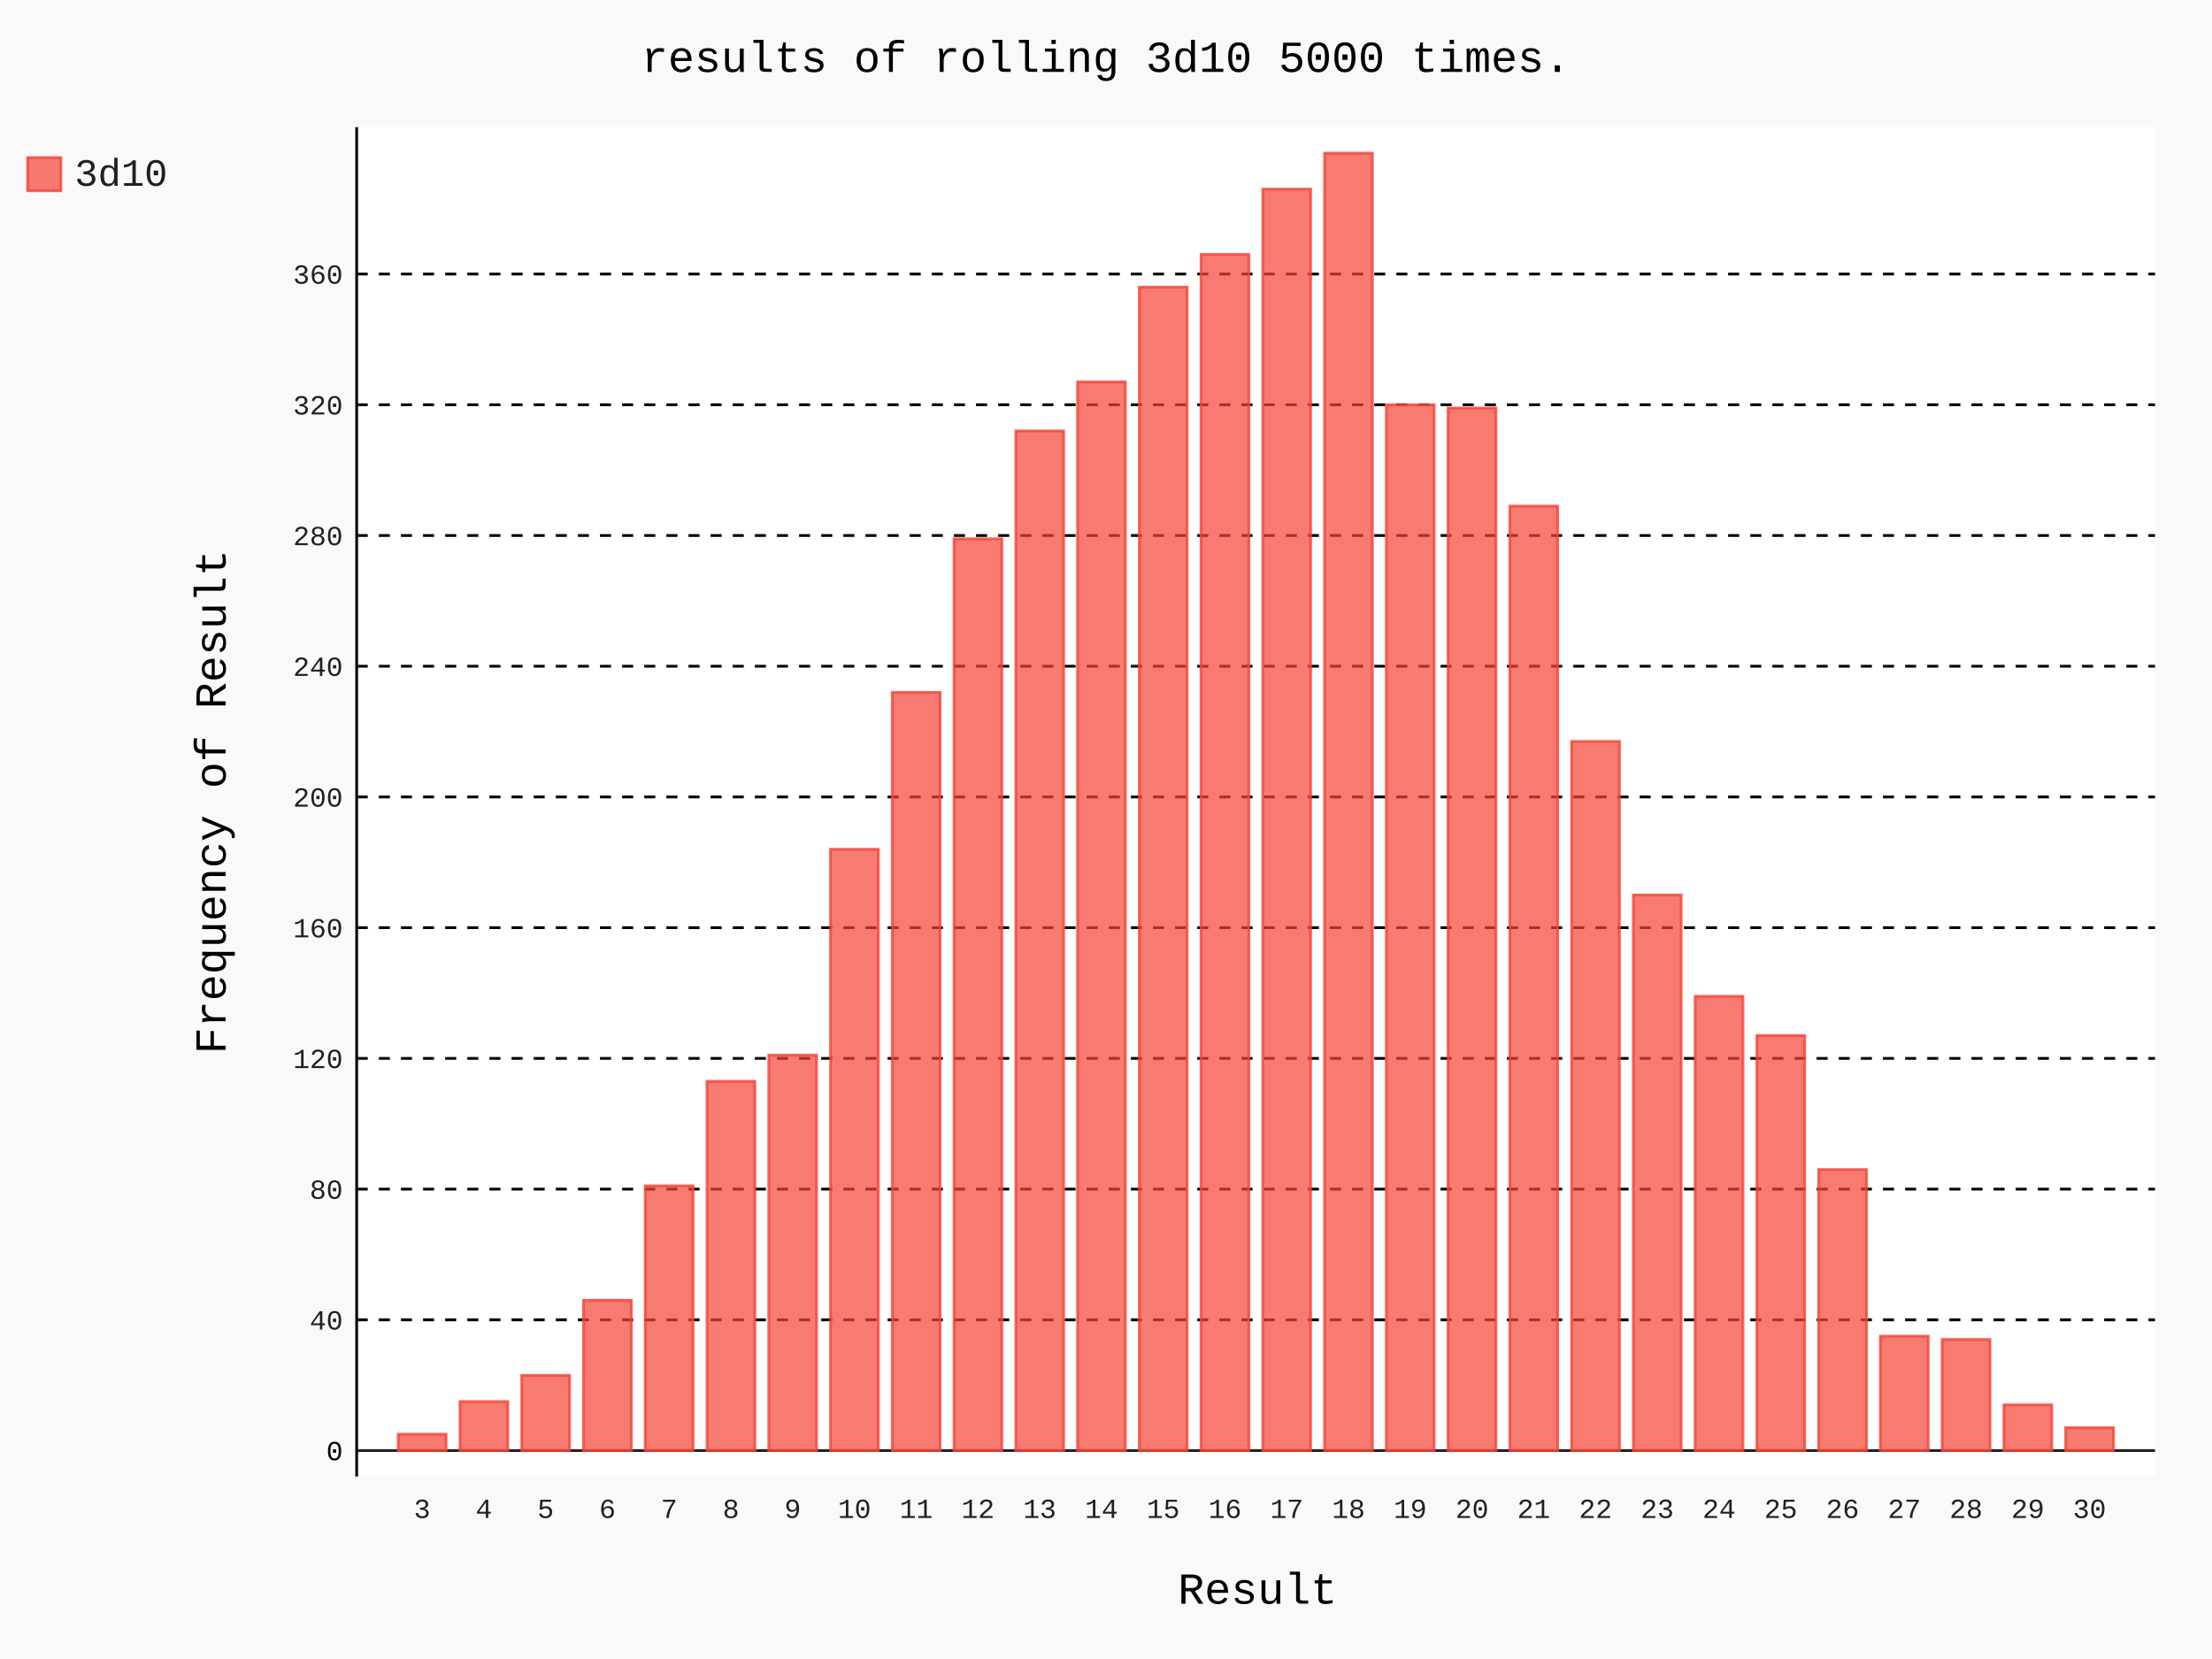
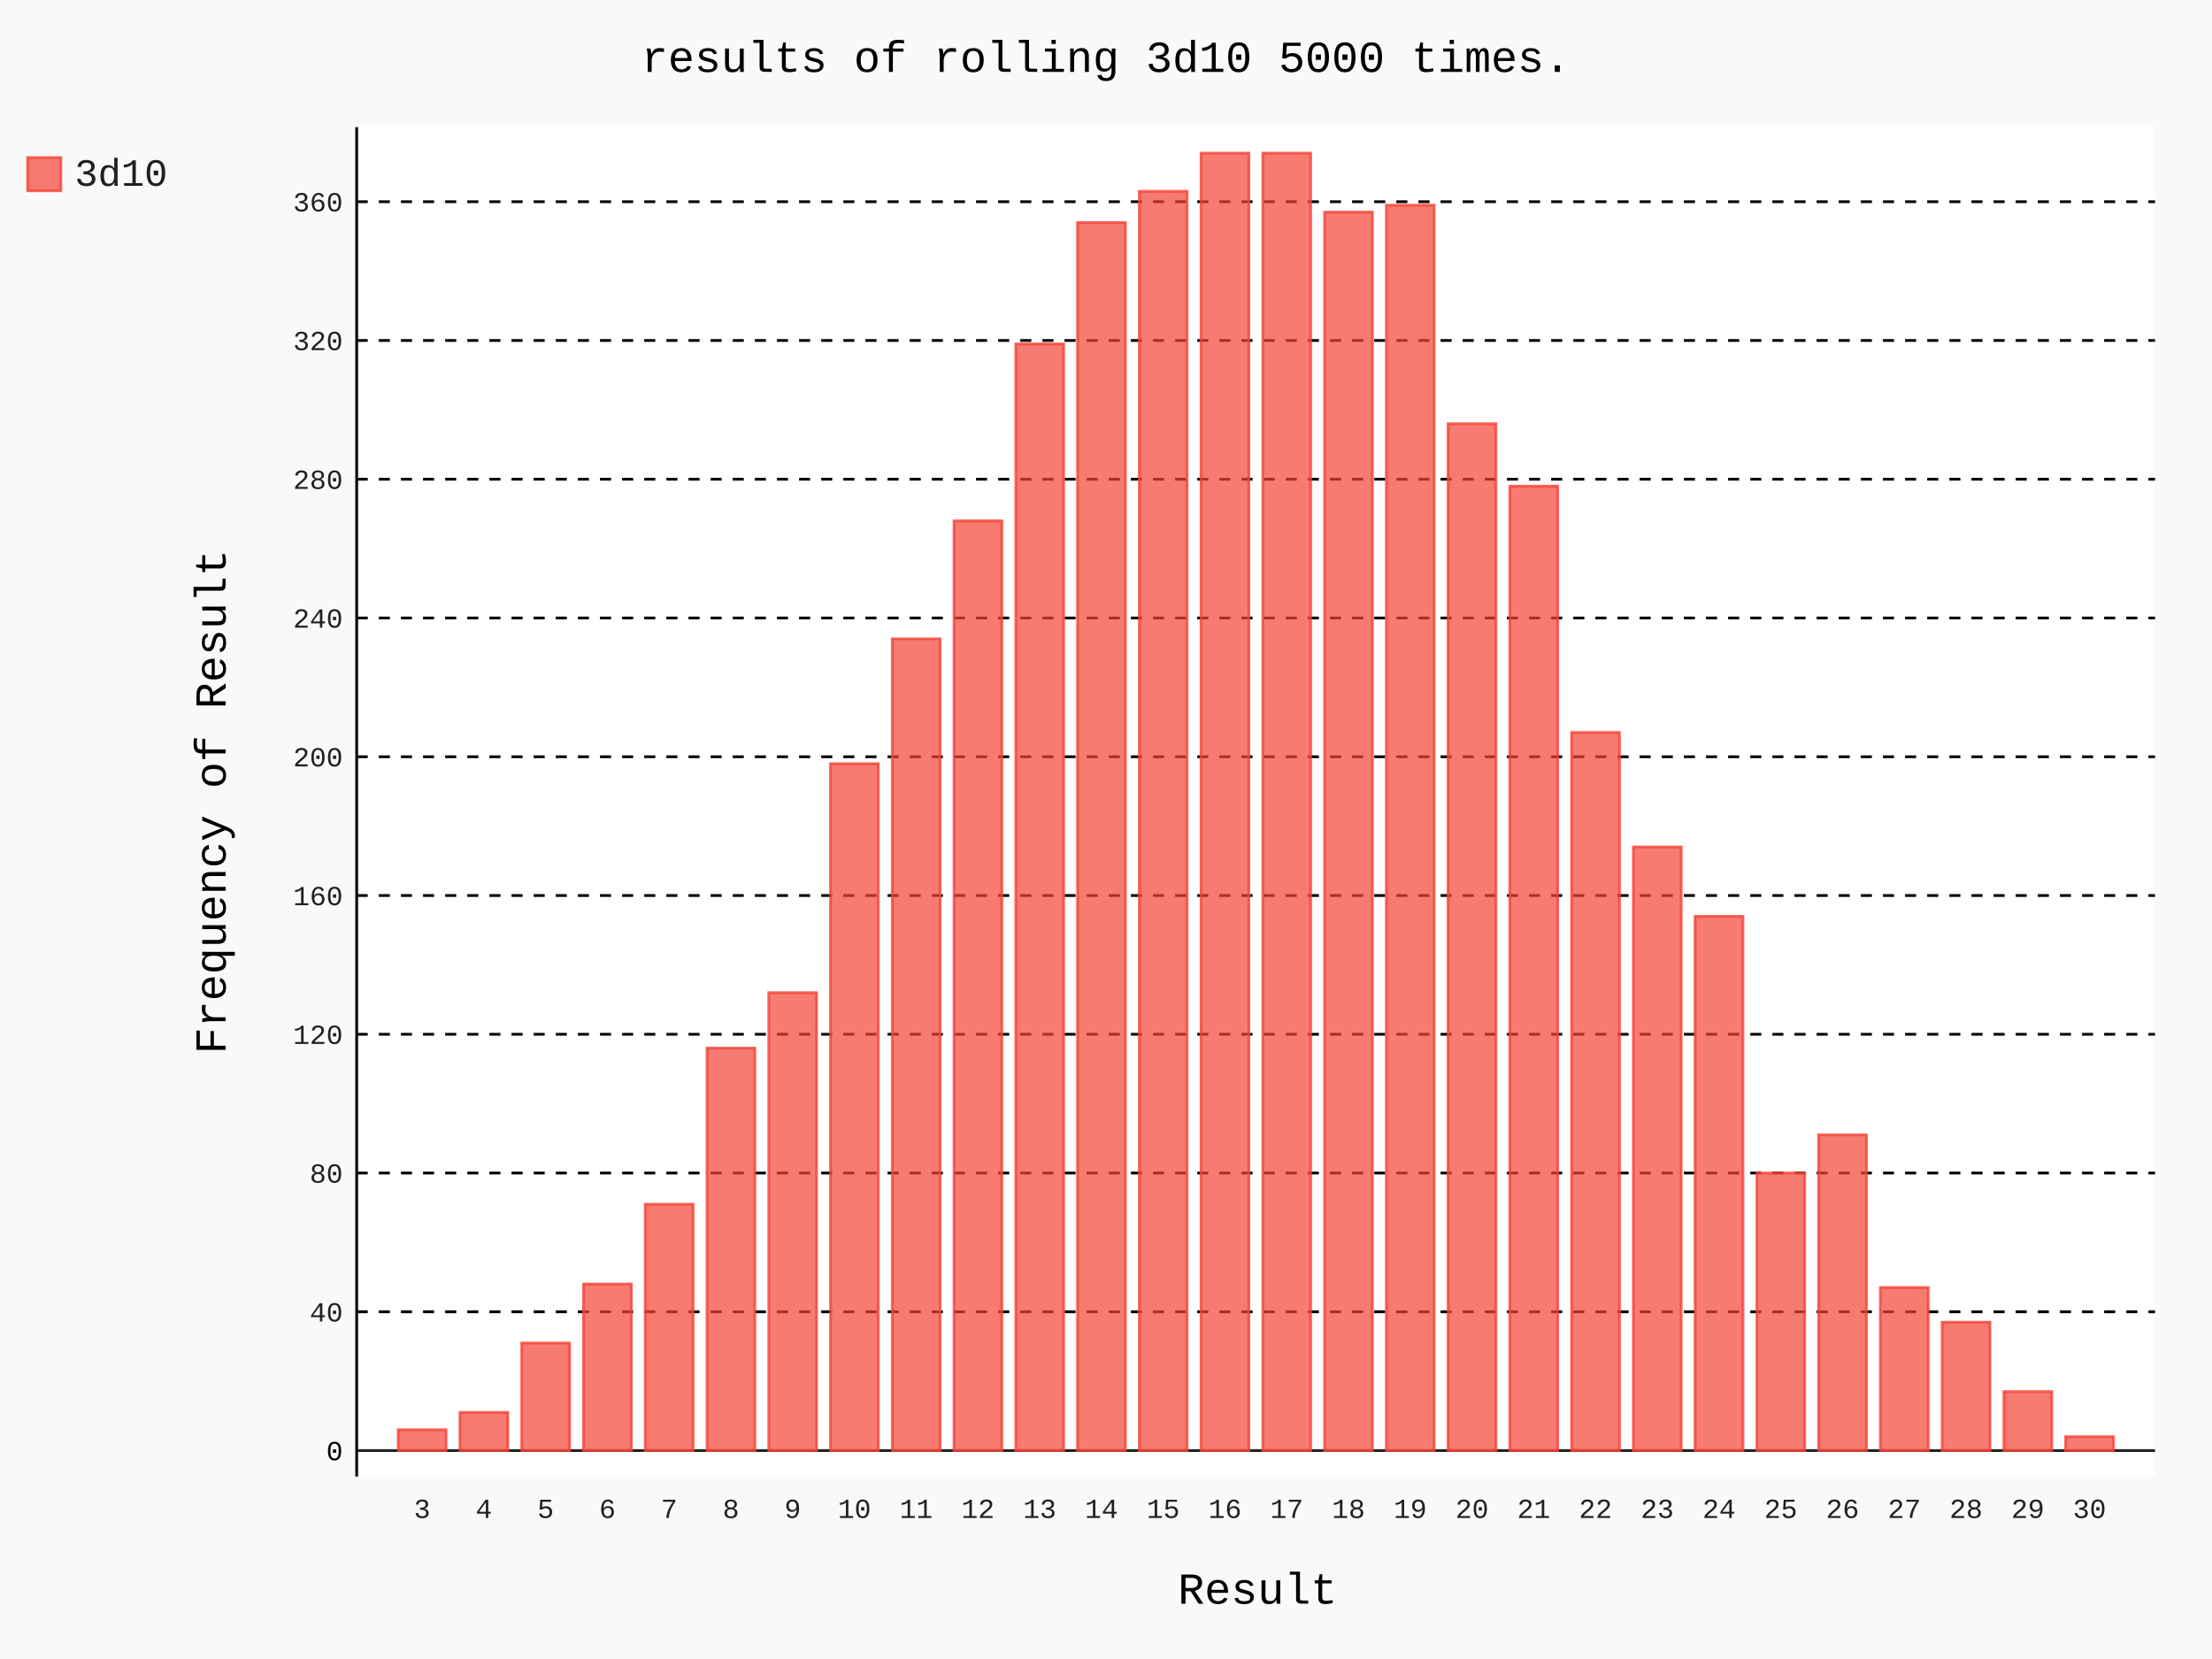
- <svg xmlns="http://www.w3.org/2000/svg" id="chart-dd3dc5fa-f700-4fd3-abbc-7325ba46a19e" class="pygal-chart" viewBox="0 0 800 600">
+ <svg xmlns="http://www.w3.org/2000/svg" id="chart-d4bb2949-be77-4c6f-9327-723b0ad94962" class="pygal-chart" viewBox="0 0 800 600">
  <defs>
-     <style type="text/css">#chart-dd3dc5fa-f700-4fd3-abbc-7325ba46a19e{-webkit-user-select:none;-webkit-font-smoothing:antialiased;font-family:Consolas,"Liberation Mono",Menlo,Courier,monospace}#chart-dd3dc5fa-f700-4fd3-abbc-7325ba46a19e .title{font-family:Consolas,"Liberation Mono",Menlo,Courier,monospace;font-size:16px}#chart-dd3dc5fa-f700-4fd3-abbc-7325ba46a19e .legends .legend text{font-family:Consolas,"Liberation Mono",Menlo,Courier,monospace;font-size:14px}#chart-dd3dc5fa-f700-4fd3-abbc-7325ba46a19e .axis text{font-family:Consolas,"Liberation Mono",Menlo,Courier,monospace;font-size:10px}#chart-dd3dc5fa-f700-4fd3-abbc-7325ba46a19e .axis text.major{font-family:Consolas,"Liberation Mono",Menlo,Courier,monospace;font-size:10px}#chart-dd3dc5fa-f700-4fd3-abbc-7325ba46a19e .text-overlay text.value{font-family:Consolas,"Liberation Mono",Menlo,Courier,monospace;font-size:16px}#chart-dd3dc5fa-f700-4fd3-abbc-7325ba46a19e .text-overlay text.label{font-family:Consolas,"Liberation Mono",Menlo,Courier,monospace;font-size:10px}#chart-dd3dc5fa-f700-4fd3-abbc-7325ba46a19e .tooltip{font-family:Consolas,"Liberation Mono",Menlo,Courier,monospace;font-size:14px}#chart-dd3dc5fa-f700-4fd3-abbc-7325ba46a19e text.no_data{font-family:Consolas,"Liberation Mono",Menlo,Courier,monospace;font-size:64px}
- #chart-dd3dc5fa-f700-4fd3-abbc-7325ba46a19e{background-color:rgba(249,249,249,1)}#chart-dd3dc5fa-f700-4fd3-abbc-7325ba46a19e path,#chart-dd3dc5fa-f700-4fd3-abbc-7325ba46a19e line,#chart-dd3dc5fa-f700-4fd3-abbc-7325ba46a19e rect,#chart-dd3dc5fa-f700-4fd3-abbc-7325ba46a19e circle{-webkit-transition:150ms;-moz-transition:150ms;transition:150ms}#chart-dd3dc5fa-f700-4fd3-abbc-7325ba46a19e .graph &gt; .background{fill:rgba(249,249,249,1)}#chart-dd3dc5fa-f700-4fd3-abbc-7325ba46a19e .plot &gt; .background{fill:rgba(255,255,255,1)}#chart-dd3dc5fa-f700-4fd3-abbc-7325ba46a19e .graph{fill:rgba(0,0,0,.87)}#chart-dd3dc5fa-f700-4fd3-abbc-7325ba46a19e text.no_data{fill:rgba(0,0,0,1)}#chart-dd3dc5fa-f700-4fd3-abbc-7325ba46a19e .title{fill:rgba(0,0,0,1)}#chart-dd3dc5fa-f700-4fd3-abbc-7325ba46a19e .legends .legend text{fill:rgba(0,0,0,.87)}#chart-dd3dc5fa-f700-4fd3-abbc-7325ba46a19e .legends .legend:hover text{fill:rgba(0,0,0,1)}#chart-dd3dc5fa-f700-4fd3-abbc-7325ba46a19e .axis .line{stroke:rgba(0,0,0,1)}#chart-dd3dc5fa-f700-4fd3-abbc-7325ba46a19e .axis .guide.line{stroke:rgba(0,0,0,.54)}#chart-dd3dc5fa-f700-4fd3-abbc-7325ba46a19e .axis .major.line{stroke:rgba(0,0,0,.87)}#chart-dd3dc5fa-f700-4fd3-abbc-7325ba46a19e .axis text.major{fill:rgba(0,0,0,1)}#chart-dd3dc5fa-f700-4fd3-abbc-7325ba46a19e .axis.y .guides:hover .guide.line,#chart-dd3dc5fa-f700-4fd3-abbc-7325ba46a19e .line-graph .axis.x .guides:hover .guide.line,#chart-dd3dc5fa-f700-4fd3-abbc-7325ba46a19e .stackedline-graph .axis.x .guides:hover .guide.line,#chart-dd3dc5fa-f700-4fd3-abbc-7325ba46a19e .xy-graph .axis.x .guides:hover .guide.line{stroke:rgba(0,0,0,1)}#chart-dd3dc5fa-f700-4fd3-abbc-7325ba46a19e .axis .guides:hover text{fill:rgba(0,0,0,1)}#chart-dd3dc5fa-f700-4fd3-abbc-7325ba46a19e .reactive{fill-opacity:.7;stroke-opacity:.8;stroke-width:1}#chart-dd3dc5fa-f700-4fd3-abbc-7325ba46a19e .ci{stroke:rgba(0,0,0,.87)}#chart-dd3dc5fa-f700-4fd3-abbc-7325ba46a19e .reactive.active,#chart-dd3dc5fa-f700-4fd3-abbc-7325ba46a19e .active .reactive{fill-opacity:.8;stroke-opacity:.9;stroke-width:4}#chart-dd3dc5fa-f700-4fd3-abbc-7325ba46a19e .ci .reactive.active{stroke-width:1.5}#chart-dd3dc5fa-f700-4fd3-abbc-7325ba46a19e .series text{fill:rgba(0,0,0,1)}#chart-dd3dc5fa-f700-4fd3-abbc-7325ba46a19e .tooltip rect{fill:rgba(255,255,255,1);stroke:rgba(0,0,0,1);-webkit-transition:opacity 150ms;-moz-transition:opacity 150ms;transition:opacity 150ms}#chart-dd3dc5fa-f700-4fd3-abbc-7325ba46a19e .tooltip .label{fill:rgba(0,0,0,.87)}#chart-dd3dc5fa-f700-4fd3-abbc-7325ba46a19e .tooltip .label{fill:rgba(0,0,0,.87)}#chart-dd3dc5fa-f700-4fd3-abbc-7325ba46a19e .tooltip .legend{font-size:.8em;fill:rgba(0,0,0,.54)}#chart-dd3dc5fa-f700-4fd3-abbc-7325ba46a19e .tooltip .x_label{font-size:.6em;fill:rgba(0,0,0,1)}#chart-dd3dc5fa-f700-4fd3-abbc-7325ba46a19e .tooltip .xlink{font-size:.5em;text-decoration:underline}#chart-dd3dc5fa-f700-4fd3-abbc-7325ba46a19e .tooltip .value{font-size:1.5em}#chart-dd3dc5fa-f700-4fd3-abbc-7325ba46a19e .bound{font-size:.5em}#chart-dd3dc5fa-f700-4fd3-abbc-7325ba46a19e .max-value{font-size:.75em;fill:rgba(0,0,0,.54)}#chart-dd3dc5fa-f700-4fd3-abbc-7325ba46a19e .map-element{fill:rgba(255,255,255,1);stroke:rgba(0,0,0,.54) !important}#chart-dd3dc5fa-f700-4fd3-abbc-7325ba46a19e .map-element .reactive{fill-opacity:inherit;stroke-opacity:inherit}#chart-dd3dc5fa-f700-4fd3-abbc-7325ba46a19e .color-0,#chart-dd3dc5fa-f700-4fd3-abbc-7325ba46a19e .color-0 a:visited{stroke:#F44336;fill:#F44336}#chart-dd3dc5fa-f700-4fd3-abbc-7325ba46a19e .text-overlay .color-0 text{fill:black}
- #chart-dd3dc5fa-f700-4fd3-abbc-7325ba46a19e text.no_data{text-anchor:middle}#chart-dd3dc5fa-f700-4fd3-abbc-7325ba46a19e .guide.line{fill:none}#chart-dd3dc5fa-f700-4fd3-abbc-7325ba46a19e .centered{text-anchor:middle}#chart-dd3dc5fa-f700-4fd3-abbc-7325ba46a19e .title{text-anchor:middle}#chart-dd3dc5fa-f700-4fd3-abbc-7325ba46a19e .legends .legend text{fill-opacity:1}#chart-dd3dc5fa-f700-4fd3-abbc-7325ba46a19e .axis.x text{text-anchor:middle}#chart-dd3dc5fa-f700-4fd3-abbc-7325ba46a19e .axis.x:not(.web) text[transform]{text-anchor:start}#chart-dd3dc5fa-f700-4fd3-abbc-7325ba46a19e .axis.x:not(.web) text[transform].backwards{text-anchor:end}#chart-dd3dc5fa-f700-4fd3-abbc-7325ba46a19e .axis.y text{text-anchor:end}#chart-dd3dc5fa-f700-4fd3-abbc-7325ba46a19e .axis.y text[transform].backwards{text-anchor:start}#chart-dd3dc5fa-f700-4fd3-abbc-7325ba46a19e .axis.y2 text{text-anchor:start}#chart-dd3dc5fa-f700-4fd3-abbc-7325ba46a19e .axis.y2 text[transform].backwards{text-anchor:end}#chart-dd3dc5fa-f700-4fd3-abbc-7325ba46a19e .axis .guide.line{stroke-dasharray:4,4;stroke:black}#chart-dd3dc5fa-f700-4fd3-abbc-7325ba46a19e .axis .major.guide.line{stroke-dasharray:6,6;stroke:black}#chart-dd3dc5fa-f700-4fd3-abbc-7325ba46a19e .horizontal .axis.y .guide.line,#chart-dd3dc5fa-f700-4fd3-abbc-7325ba46a19e .horizontal .axis.y2 .guide.line,#chart-dd3dc5fa-f700-4fd3-abbc-7325ba46a19e .vertical .axis.x .guide.line{opacity:0}#chart-dd3dc5fa-f700-4fd3-abbc-7325ba46a19e .horizontal .axis.always_show .guide.line,#chart-dd3dc5fa-f700-4fd3-abbc-7325ba46a19e .vertical .axis.always_show .guide.line{opacity:1 !important}#chart-dd3dc5fa-f700-4fd3-abbc-7325ba46a19e .axis.y .guides:hover .guide.line,#chart-dd3dc5fa-f700-4fd3-abbc-7325ba46a19e .axis.y2 .guides:hover .guide.line,#chart-dd3dc5fa-f700-4fd3-abbc-7325ba46a19e .axis.x .guides:hover .guide.line{opacity:1}#chart-dd3dc5fa-f700-4fd3-abbc-7325ba46a19e .axis .guides:hover text{opacity:1}#chart-dd3dc5fa-f700-4fd3-abbc-7325ba46a19e .nofill{fill:none}#chart-dd3dc5fa-f700-4fd3-abbc-7325ba46a19e .subtle-fill{fill-opacity:.2}#chart-dd3dc5fa-f700-4fd3-abbc-7325ba46a19e .dot{stroke-width:1px;fill-opacity:1;stroke-opacity:1}#chart-dd3dc5fa-f700-4fd3-abbc-7325ba46a19e .dot.active{stroke-width:5px}#chart-dd3dc5fa-f700-4fd3-abbc-7325ba46a19e .dot.negative{fill:transparent}#chart-dd3dc5fa-f700-4fd3-abbc-7325ba46a19e text,#chart-dd3dc5fa-f700-4fd3-abbc-7325ba46a19e tspan{stroke:none !important}#chart-dd3dc5fa-f700-4fd3-abbc-7325ba46a19e .series text.active{opacity:1}#chart-dd3dc5fa-f700-4fd3-abbc-7325ba46a19e .tooltip rect{fill-opacity:.95;stroke-width:.5}#chart-dd3dc5fa-f700-4fd3-abbc-7325ba46a19e .tooltip text{fill-opacity:1}#chart-dd3dc5fa-f700-4fd3-abbc-7325ba46a19e .showable{visibility:hidden}#chart-dd3dc5fa-f700-4fd3-abbc-7325ba46a19e .showable.shown{visibility:visible}#chart-dd3dc5fa-f700-4fd3-abbc-7325ba46a19e .gauge-background{fill:rgba(229,229,229,1);stroke:none}#chart-dd3dc5fa-f700-4fd3-abbc-7325ba46a19e .bg-lines{stroke:rgba(249,249,249,1);stroke-width:2px}</style>
+     <style type="text/css">#chart-d4bb2949-be77-4c6f-9327-723b0ad94962{-webkit-user-select:none;-webkit-font-smoothing:antialiased;font-family:Consolas,"Liberation Mono",Menlo,Courier,monospace}#chart-d4bb2949-be77-4c6f-9327-723b0ad94962 .title{font-family:Consolas,"Liberation Mono",Menlo,Courier,monospace;font-size:16px}#chart-d4bb2949-be77-4c6f-9327-723b0ad94962 .legends .legend text{font-family:Consolas,"Liberation Mono",Menlo,Courier,monospace;font-size:14px}#chart-d4bb2949-be77-4c6f-9327-723b0ad94962 .axis text{font-family:Consolas,"Liberation Mono",Menlo,Courier,monospace;font-size:10px}#chart-d4bb2949-be77-4c6f-9327-723b0ad94962 .axis text.major{font-family:Consolas,"Liberation Mono",Menlo,Courier,monospace;font-size:10px}#chart-d4bb2949-be77-4c6f-9327-723b0ad94962 .text-overlay text.value{font-family:Consolas,"Liberation Mono",Menlo,Courier,monospace;font-size:16px}#chart-d4bb2949-be77-4c6f-9327-723b0ad94962 .text-overlay text.label{font-family:Consolas,"Liberation Mono",Menlo,Courier,monospace;font-size:10px}#chart-d4bb2949-be77-4c6f-9327-723b0ad94962 .tooltip{font-family:Consolas,"Liberation Mono",Menlo,Courier,monospace;font-size:14px}#chart-d4bb2949-be77-4c6f-9327-723b0ad94962 text.no_data{font-family:Consolas,"Liberation Mono",Menlo,Courier,monospace;font-size:64px}
+ #chart-d4bb2949-be77-4c6f-9327-723b0ad94962{background-color:rgba(249,249,249,1)}#chart-d4bb2949-be77-4c6f-9327-723b0ad94962 path,#chart-d4bb2949-be77-4c6f-9327-723b0ad94962 line,#chart-d4bb2949-be77-4c6f-9327-723b0ad94962 rect,#chart-d4bb2949-be77-4c6f-9327-723b0ad94962 circle{-webkit-transition:150ms;-moz-transition:150ms;transition:150ms}#chart-d4bb2949-be77-4c6f-9327-723b0ad94962 .graph &gt; .background{fill:rgba(249,249,249,1)}#chart-d4bb2949-be77-4c6f-9327-723b0ad94962 .plot &gt; .background{fill:rgba(255,255,255,1)}#chart-d4bb2949-be77-4c6f-9327-723b0ad94962 .graph{fill:rgba(0,0,0,.87)}#chart-d4bb2949-be77-4c6f-9327-723b0ad94962 text.no_data{fill:rgba(0,0,0,1)}#chart-d4bb2949-be77-4c6f-9327-723b0ad94962 .title{fill:rgba(0,0,0,1)}#chart-d4bb2949-be77-4c6f-9327-723b0ad94962 .legends .legend text{fill:rgba(0,0,0,.87)}#chart-d4bb2949-be77-4c6f-9327-723b0ad94962 .legends .legend:hover text{fill:rgba(0,0,0,1)}#chart-d4bb2949-be77-4c6f-9327-723b0ad94962 .axis .line{stroke:rgba(0,0,0,1)}#chart-d4bb2949-be77-4c6f-9327-723b0ad94962 .axis .guide.line{stroke:rgba(0,0,0,.54)}#chart-d4bb2949-be77-4c6f-9327-723b0ad94962 .axis .major.line{stroke:rgba(0,0,0,.87)}#chart-d4bb2949-be77-4c6f-9327-723b0ad94962 .axis text.major{fill:rgba(0,0,0,1)}#chart-d4bb2949-be77-4c6f-9327-723b0ad94962 .axis.y .guides:hover .guide.line,#chart-d4bb2949-be77-4c6f-9327-723b0ad94962 .line-graph .axis.x .guides:hover .guide.line,#chart-d4bb2949-be77-4c6f-9327-723b0ad94962 .stackedline-graph .axis.x .guides:hover .guide.line,#chart-d4bb2949-be77-4c6f-9327-723b0ad94962 .xy-graph .axis.x .guides:hover .guide.line{stroke:rgba(0,0,0,1)}#chart-d4bb2949-be77-4c6f-9327-723b0ad94962 .axis .guides:hover text{fill:rgba(0,0,0,1)}#chart-d4bb2949-be77-4c6f-9327-723b0ad94962 .reactive{fill-opacity:.7;stroke-opacity:.8;stroke-width:1}#chart-d4bb2949-be77-4c6f-9327-723b0ad94962 .ci{stroke:rgba(0,0,0,.87)}#chart-d4bb2949-be77-4c6f-9327-723b0ad94962 .reactive.active,#chart-d4bb2949-be77-4c6f-9327-723b0ad94962 .active .reactive{fill-opacity:.8;stroke-opacity:.9;stroke-width:4}#chart-d4bb2949-be77-4c6f-9327-723b0ad94962 .ci .reactive.active{stroke-width:1.5}#chart-d4bb2949-be77-4c6f-9327-723b0ad94962 .series text{fill:rgba(0,0,0,1)}#chart-d4bb2949-be77-4c6f-9327-723b0ad94962 .tooltip rect{fill:rgba(255,255,255,1);stroke:rgba(0,0,0,1);-webkit-transition:opacity 150ms;-moz-transition:opacity 150ms;transition:opacity 150ms}#chart-d4bb2949-be77-4c6f-9327-723b0ad94962 .tooltip .label{fill:rgba(0,0,0,.87)}#chart-d4bb2949-be77-4c6f-9327-723b0ad94962 .tooltip .label{fill:rgba(0,0,0,.87)}#chart-d4bb2949-be77-4c6f-9327-723b0ad94962 .tooltip .legend{font-size:.8em;fill:rgba(0,0,0,.54)}#chart-d4bb2949-be77-4c6f-9327-723b0ad94962 .tooltip .x_label{font-size:.6em;fill:rgba(0,0,0,1)}#chart-d4bb2949-be77-4c6f-9327-723b0ad94962 .tooltip .xlink{font-size:.5em;text-decoration:underline}#chart-d4bb2949-be77-4c6f-9327-723b0ad94962 .tooltip .value{font-size:1.5em}#chart-d4bb2949-be77-4c6f-9327-723b0ad94962 .bound{font-size:.5em}#chart-d4bb2949-be77-4c6f-9327-723b0ad94962 .max-value{font-size:.75em;fill:rgba(0,0,0,.54)}#chart-d4bb2949-be77-4c6f-9327-723b0ad94962 .map-element{fill:rgba(255,255,255,1);stroke:rgba(0,0,0,.54) !important}#chart-d4bb2949-be77-4c6f-9327-723b0ad94962 .map-element .reactive{fill-opacity:inherit;stroke-opacity:inherit}#chart-d4bb2949-be77-4c6f-9327-723b0ad94962 .color-0,#chart-d4bb2949-be77-4c6f-9327-723b0ad94962 .color-0 a:visited{stroke:#F44336;fill:#F44336}#chart-d4bb2949-be77-4c6f-9327-723b0ad94962 .text-overlay .color-0 text{fill:black}
+ #chart-d4bb2949-be77-4c6f-9327-723b0ad94962 text.no_data{text-anchor:middle}#chart-d4bb2949-be77-4c6f-9327-723b0ad94962 .guide.line{fill:none}#chart-d4bb2949-be77-4c6f-9327-723b0ad94962 .centered{text-anchor:middle}#chart-d4bb2949-be77-4c6f-9327-723b0ad94962 .title{text-anchor:middle}#chart-d4bb2949-be77-4c6f-9327-723b0ad94962 .legends .legend text{fill-opacity:1}#chart-d4bb2949-be77-4c6f-9327-723b0ad94962 .axis.x text{text-anchor:middle}#chart-d4bb2949-be77-4c6f-9327-723b0ad94962 .axis.x:not(.web) text[transform]{text-anchor:start}#chart-d4bb2949-be77-4c6f-9327-723b0ad94962 .axis.x:not(.web) text[transform].backwards{text-anchor:end}#chart-d4bb2949-be77-4c6f-9327-723b0ad94962 .axis.y text{text-anchor:end}#chart-d4bb2949-be77-4c6f-9327-723b0ad94962 .axis.y text[transform].backwards{text-anchor:start}#chart-d4bb2949-be77-4c6f-9327-723b0ad94962 .axis.y2 text{text-anchor:start}#chart-d4bb2949-be77-4c6f-9327-723b0ad94962 .axis.y2 text[transform].backwards{text-anchor:end}#chart-d4bb2949-be77-4c6f-9327-723b0ad94962 .axis .guide.line{stroke-dasharray:4,4;stroke:black}#chart-d4bb2949-be77-4c6f-9327-723b0ad94962 .axis .major.guide.line{stroke-dasharray:6,6;stroke:black}#chart-d4bb2949-be77-4c6f-9327-723b0ad94962 .horizontal .axis.y .guide.line,#chart-d4bb2949-be77-4c6f-9327-723b0ad94962 .horizontal .axis.y2 .guide.line,#chart-d4bb2949-be77-4c6f-9327-723b0ad94962 .vertical .axis.x .guide.line{opacity:0}#chart-d4bb2949-be77-4c6f-9327-723b0ad94962 .horizontal .axis.always_show .guide.line,#chart-d4bb2949-be77-4c6f-9327-723b0ad94962 .vertical .axis.always_show .guide.line{opacity:1 !important}#chart-d4bb2949-be77-4c6f-9327-723b0ad94962 .axis.y .guides:hover .guide.line,#chart-d4bb2949-be77-4c6f-9327-723b0ad94962 .axis.y2 .guides:hover .guide.line,#chart-d4bb2949-be77-4c6f-9327-723b0ad94962 .axis.x .guides:hover .guide.line{opacity:1}#chart-d4bb2949-be77-4c6f-9327-723b0ad94962 .axis .guides:hover text{opacity:1}#chart-d4bb2949-be77-4c6f-9327-723b0ad94962 .nofill{fill:none}#chart-d4bb2949-be77-4c6f-9327-723b0ad94962 .subtle-fill{fill-opacity:.2}#chart-d4bb2949-be77-4c6f-9327-723b0ad94962 .dot{stroke-width:1px;fill-opacity:1;stroke-opacity:1}#chart-d4bb2949-be77-4c6f-9327-723b0ad94962 .dot.active{stroke-width:5px}#chart-d4bb2949-be77-4c6f-9327-723b0ad94962 .dot.negative{fill:transparent}#chart-d4bb2949-be77-4c6f-9327-723b0ad94962 text,#chart-d4bb2949-be77-4c6f-9327-723b0ad94962 tspan{stroke:none !important}#chart-d4bb2949-be77-4c6f-9327-723b0ad94962 .series text.active{opacity:1}#chart-d4bb2949-be77-4c6f-9327-723b0ad94962 .tooltip rect{fill-opacity:.95;stroke-width:.5}#chart-d4bb2949-be77-4c6f-9327-723b0ad94962 .tooltip text{fill-opacity:1}#chart-d4bb2949-be77-4c6f-9327-723b0ad94962 .showable{visibility:hidden}#chart-d4bb2949-be77-4c6f-9327-723b0ad94962 .showable.shown{visibility:visible}#chart-d4bb2949-be77-4c6f-9327-723b0ad94962 .gauge-background{fill:rgba(229,229,229,1);stroke:none}#chart-d4bb2949-be77-4c6f-9327-723b0ad94962 .bg-lines{stroke:rgba(249,249,249,1);stroke-width:2px}</style>
  </defs>
  <g class="graph bar-graph vertical">
    <rect x="0" y="0" width="800" height="600" class="background" />
    <g transform="translate(129, 46)" class="plot">
      <rect x="0" y="0" width="650.4" height="488" class="background" />
      <g class="axis y always_show">
        <g class="guides">
          <path d="M0 478.615 h650.4" class="axis major line" />
          <text x="-5" y="482.115" class="major">0</text>
        </g>
        <g class="guides">
-           <path d="M0 431.338 h650.4" class="guide line" />
-           <text x="-5" y="434.838" class="">40</text>
-         </g>
-         <g class="guides">
-           <path d="M0 384.06 h650.4" class="guide line" />
-           <text x="-5" y="387.56" class="">80</text>
-         </g>
-         <g class="guides">
-           <path d="M0 336.782 h650.4" class="guide line" />
-           <text x="-5" y="340.282" class="">120</text>
-         </g>
-         <g class="guides">
-           <path d="M0 289.505 h650.4" class="guide line" />
-           <text x="-5" y="293.005" class="">160</text>
-         </g>
-         <g class="guides">
-           <path d="M0 242.227 h650.4" class="guide line" />
-           <text x="-5" y="245.727" class="">200</text>
-         </g>
-         <g class="guides">
-           <path d="M0 194.949 h650.4" class="guide line" />
-           <text x="-5" y="198.449" class="">240</text>
-         </g>
-         <g class="guides">
-           <path d="M0 147.672 h650.4" class="guide line" />
-           <text x="-5" y="151.172" class="">280</text>
-         </g>
-         <g class="guides">
-           <path d="M0 100.394 h650.4" class="guide line" />
-           <text x="-5" y="103.894" class="">320</text>
-         </g>
-         <g class="guides">
-           <path d="M0 53.116 h650.4" class="guide line" />
-           <text x="-5" y="56.616" class="">360</text>
+           <path d="M0 428.43 h650.4" class="guide line" />
+           <text x="-5" y="431.93" class="">40</text>
+         </g>
+         <g class="guides">
+           <path d="M0 378.245 h650.4" class="guide line" />
+           <text x="-5" y="381.745" class="">80</text>
+         </g>
+         <g class="guides">
+           <path d="M0 328.06 h650.4" class="guide line" />
+           <text x="-5" y="331.56" class="">120</text>
+         </g>
+         <g class="guides">
+           <path d="M0 277.875 h650.4" class="guide line" />
+           <text x="-5" y="281.375" class="">160</text>
+         </g>
+         <g class="guides">
+           <path d="M0 227.69 h650.4" class="guide line" />
+           <text x="-5" y="231.19" class="">200</text>
+         </g>
+         <g class="guides">
+           <path d="M0 177.505 h650.4" class="guide line" />
+           <text x="-5" y="181.005" class="">240</text>
+         </g>
+         <g class="guides">
+           <path d="M0 127.32 h650.4" class="guide line" />
+           <text x="-5" y="130.82" class="">280</text>
+         </g>
+         <g class="guides">
+           <path d="M0 77.135 h650.4" class="guide line" />
+           <text x="-5" y="80.635" class="">320</text>
+         </g>
+         <g class="guides">
+           <path d="M0 26.949 h650.4" class="guide line" />
+           <text x="-5" y="30.449" class="">360</text>
        </g>
      </g>
      <g class="axis x">
        <path d="M0 0 v488" class="line" />
        <g class="guides">
          <path d="M23.675 0 v488" class="guide line" />
          <text x="23.675" y="503.0" class="">3</text>
        </g>
        <g class="guides">
          <path d="M46.01 0 v488" class="guide line" />
          <text x="46.01" y="503.0" class="">4</text>
        </g>
        <g class="guides">
          <path d="M68.346 0 v488" class="guide line" />
          <text x="68.346" y="503.0" class="">5</text>
        </g>
        <g class="guides">
          <path d="M90.681 0 v488" class="guide line" />
          <text x="90.681" y="503.0" class="">6</text>
        </g>
        <g class="guides">
          <path d="M113.016 0 v488" class="guide line" />
          <text x="113.016" y="503.0" class="">7</text>
        </g>
        <g class="guides">
          <path d="M135.351 0 v488" class="guide line" />
          <text x="135.351" y="503.0" class="">8</text>
        </g>
        <g class="guides">
          <path d="M157.686 0 v488" class="guide line" />
          <text x="157.686" y="503.0" class="">9</text>
        </g>
        <g class="guides">
          <path d="M180.021 0 v488" class="guide line" />
          <text x="180.021" y="503.0" class="">10</text>
        </g>
        <g class="guides">
          <path d="M202.357 0 v488" class="guide line" />
          <text x="202.357" y="503.0" class="">11</text>
        </g>
        <g class="guides">
          <path d="M224.692 0 v488" class="guide line" />
          <text x="224.692" y="503.0" class="">12</text>
        </g>
        <g class="guides">
          <path d="M247.027 0 v488" class="guide line" />
          <text x="247.027" y="503.0" class="">13</text>
        </g>
        <g class="guides">
          <path d="M269.362 0 v488" class="guide line" />
          <text x="269.362" y="503.0" class="">14</text>
        </g>
        <g class="guides">
          <path d="M291.697 0 v488" class="guide line" />
          <text x="291.697" y="503.0" class="">15</text>
        </g>
        <g class="guides">
          <path d="M314.032 0 v488" class="guide line" />
          <text x="314.032" y="503.0" class="">16</text>
        </g>
        <g class="guides">
          <path d="M336.368 0 v488" class="guide line" />
          <text x="336.368" y="503.0" class="">17</text>
        </g>
        <g class="guides">
          <path d="M358.703 0 v488" class="guide line" />
          <text x="358.703" y="503.0" class="">18</text>
        </g>
        <g class="guides">
          <path d="M381.038 0 v488" class="guide line" />
          <text x="381.038" y="503.0" class="">19</text>
        </g>
        <g class="guides">
          <path d="M403.373 0 v488" class="guide line" />
          <text x="403.373" y="503.0" class="">20</text>
        </g>
        <g class="guides">
          <path d="M425.708 0 v488" class="guide line" />
          <text x="425.708" y="503.0" class="">21</text>
        </g>
        <g class="guides">
          <path d="M448.043 0 v488" class="guide line" />
          <text x="448.043" y="503.0" class="">22</text>
        </g>
        <g class="guides">
          <path d="M470.379 0 v488" class="guide line" />
          <text x="470.379" y="503.0" class="">23</text>
        </g>
        <g class="guides">
          <path d="M492.714 0 v488" class="guide line" />
          <text x="492.714" y="503.0" class="">24</text>
        </g>
        <g class="guides">
          <path d="M515.049 0 v488" class="guide line" />
          <text x="515.049" y="503.0" class="">25</text>
        </g>
        <g class="guides">
          <path d="M537.384 0 v488" class="guide line" />
          <text x="537.384" y="503.0" class="">26</text>
        </g>
        <g class="guides">
          <path d="M559.719 0 v488" class="guide line" />
          <text x="559.719" y="503.0" class="">27</text>
        </g>
        <g class="guides">
          <path d="M582.054 0 v488" class="guide line" />
          <text x="582.054" y="503.0" class="">28</text>
        </g>
        <g class="guides">
          <path d="M604.39 0 v488" class="guide line" />
          <text x="604.39" y="503.0" class="">29</text>
        </g>
        <g class="guides">
          <path d="M626.725 0 v488" class="guide line" />
          <text x="626.725" y="503.0" class="">30</text>
        </g>
      </g>
      <g class="series serie-0 color-0">
        <g class="bars">
          <g class="bar">
-             <rect x="15.027" y="472.706" rx="0" ry="0" width="17.296" height="5.91" class="rect reactive tooltip-trigger" />
-           </g>
-           <g class="bar">
-             <rect x="37.362" y="460.886" rx="0" ry="0" width="17.296" height="17.729" class="rect reactive tooltip-trigger" />
-           </g>
-           <g class="bar">
-             <rect x="59.697" y="451.431" rx="0" ry="0" width="17.296" height="27.185" class="rect reactive tooltip-trigger" />
-           </g>
-           <g class="bar">
-             <rect x="82.033" y="424.246" rx="0" ry="0" width="17.296" height="54.369" class="rect reactive tooltip-trigger" />
-           </g>
-           <g class="bar">
-             <rect x="104.368" y="382.878" rx="0" ry="0" width="17.296" height="95.737" class="rect reactive tooltip-trigger" />
-           </g>
-           <g class="bar">
-             <rect x="126.703" y="345.056" rx="0" ry="0" width="17.296" height="133.559" class="rect reactive tooltip-trigger" />
-           </g>
-           <g class="bar">
-             <rect x="149.038" y="335.6" rx="0" ry="0" width="17.296" height="143.015" class="rect reactive tooltip-trigger" />
-           </g>
-           <g class="bar">
-             <rect x="171.373" y="261.138" rx="0" ry="0" width="17.296" height="217.477" class="rect reactive tooltip-trigger" />
-           </g>
-           <g class="bar">
-             <rect x="193.708" y="204.405" rx="0" ry="0" width="17.296" height="274.21" class="rect reactive tooltip-trigger" />
-           </g>
-           <g class="bar">
-             <rect x="216.044" y="148.854" rx="0" ry="0" width="17.296" height="329.762" class="rect reactive tooltip-trigger" />
-           </g>
-           <g class="bar">
-             <rect x="238.379" y="109.85" rx="0" ry="0" width="17.296" height="368.766" class="rect reactive tooltip-trigger" />
-           </g>
-           <g class="bar">
-             <rect x="260.714" y="92.121" rx="0" ry="0" width="17.296" height="386.495" class="rect reactive tooltip-trigger" />
-           </g>
-           <g class="bar">
-             <rect x="283.049" y="57.844" rx="0" ry="0" width="17.296" height="420.771" class="rect reactive tooltip-trigger" />
-           </g>
-           <g class="bar">
-             <rect x="305.384" y="46.025" rx="0" ry="0" width="17.296" height="432.591" class="rect reactive tooltip-trigger" />
-           </g>
-           <g class="bar">
-             <rect x="327.719" y="22.386" rx="0" ry="0" width="17.296" height="456.229" class="rect reactive tooltip-trigger" />
-           </g>
-           <g class="bar">
-             <rect x="350.055" y="9.385" rx="0" ry="0" width="17.296" height="469.231" class="rect reactive tooltip-trigger" />
-           </g>
-           <g class="bar">
-             <rect x="372.39" y="100.394" rx="0" ry="0" width="17.296" height="378.221" class="rect reactive tooltip-trigger" />
-           </g>
-           <g class="bar">
-             <rect x="394.725" y="101.576" rx="0" ry="0" width="17.296" height="377.039" class="rect reactive tooltip-trigger" />
-           </g>
-           <g class="bar">
-             <rect x="417.06" y="137.034" rx="0" ry="0" width="17.296" height="341.581" class="rect reactive tooltip-trigger" />
-           </g>
-           <g class="bar">
-             <rect x="439.395" y="222.134" rx="0" ry="0" width="17.296" height="256.481" class="rect reactive tooltip-trigger" />
-           </g>
-           <g class="bar">
-             <rect x="461.73" y="277.685" rx="0" ry="0" width="17.296" height="200.93" class="rect reactive tooltip-trigger" />
-           </g>
-           <g class="bar">
-             <rect x="484.066" y="314.326" rx="0" ry="0" width="17.296" height="164.29" class="rect reactive tooltip-trigger" />
-           </g>
-           <g class="bar">
-             <rect x="506.401" y="328.509" rx="0" ry="0" width="17.296" height="150.107" class="rect reactive tooltip-trigger" />
-           </g>
-           <g class="bar">
-             <rect x="528.736" y="376.968" rx="0" ry="0" width="17.296" height="101.647" class="rect reactive tooltip-trigger" />
-           </g>
-           <g class="bar">
-             <rect x="551.071" y="437.247" rx="0" ry="0" width="17.296" height="41.368" class="rect reactive tooltip-trigger" />
-           </g>
-           <g class="bar">
-             <rect x="573.406" y="438.429" rx="0" ry="0" width="17.296" height="40.186" class="rect reactive tooltip-trigger" />
-           </g>
-           <g class="bar">
-             <rect x="595.741" y="462.068" rx="0" ry="0" width="17.296" height="16.547" class="rect reactive tooltip-trigger" />
-           </g>
-           <g class="bar">
-             <rect x="618.077" y="470.342" rx="0" ry="0" width="17.296" height="8.274" class="rect reactive tooltip-trigger" />
+             <rect x="15.027" y="471.088" rx="0" ry="0" width="17.296" height="7.528" class="rect reactive tooltip-trigger" />
+           </g>
+           <g class="bar">
+             <rect x="37.362" y="464.814" rx="0" ry="0" width="17.296" height="13.801" class="rect reactive tooltip-trigger" />
+           </g>
+           <g class="bar">
+             <rect x="59.697" y="439.722" rx="0" ry="0" width="17.296" height="38.893" class="rect reactive tooltip-trigger" />
+           </g>
+           <g class="bar">
+             <rect x="82.033" y="418.393" rx="0" ry="0" width="17.296" height="60.222" class="rect reactive tooltip-trigger" />
+           </g>
+           <g class="bar">
+             <rect x="104.368" y="389.537" rx="0" ry="0" width="17.296" height="89.079" class="rect reactive tooltip-trigger" />
+           </g>
+           <g class="bar">
+             <rect x="126.703" y="333.079" rx="0" ry="0" width="17.296" height="145.537" class="rect reactive tooltip-trigger" />
+           </g>
+           <g class="bar">
+             <rect x="149.038" y="313.005" rx="0" ry="0" width="17.296" height="165.611" class="rect reactive tooltip-trigger" />
+           </g>
+           <g class="bar">
+             <rect x="171.373" y="230.199" rx="0" ry="0" width="17.296" height="248.416" class="rect reactive tooltip-trigger" />
+           </g>
+           <g class="bar">
+             <rect x="193.708" y="185.032" rx="0" ry="0" width="17.296" height="293.583" class="rect reactive tooltip-trigger" />
+           </g>
+           <g class="bar">
+             <rect x="216.044" y="142.375" rx="0" ry="0" width="17.296" height="336.24" class="rect reactive tooltip-trigger" />
+           </g>
+           <g class="bar">
+             <rect x="238.379" y="78.389" rx="0" ry="0" width="17.296" height="400.226" class="rect reactive tooltip-trigger" />
+           </g>
+           <g class="bar">
+             <rect x="260.714" y="34.477" rx="0" ry="0" width="17.296" height="444.138" class="rect reactive tooltip-trigger" />
+           </g>
+           <g class="bar">
+             <rect x="283.049" y="23.186" rx="0" ry="0" width="17.296" height="455.43" class="rect reactive tooltip-trigger" />
+           </g>
+           <g class="bar">
+             <rect x="305.384" y="9.385" rx="0" ry="0" width="17.296" height="469.231" class="rect reactive tooltip-trigger" />
+           </g>
+           <g class="bar">
+             <rect x="327.719" y="9.385" rx="0" ry="0" width="17.296" height="469.231" class="rect reactive tooltip-trigger" />
+           </g>
+           <g class="bar">
+             <rect x="350.055" y="30.713" rx="0" ry="0" width="17.296" height="447.902" class="rect reactive tooltip-trigger" />
+           </g>
+           <g class="bar">
+             <rect x="372.39" y="28.204" rx="0" ry="0" width="17.296" height="450.411" class="rect reactive tooltip-trigger" />
+           </g>
+           <g class="bar">
+             <rect x="394.725" y="107.246" rx="0" ry="0" width="17.296" height="371.37" class="rect reactive tooltip-trigger" />
+           </g>
+           <g class="bar">
+             <rect x="417.06" y="129.829" rx="0" ry="0" width="17.296" height="348.787" class="rect reactive tooltip-trigger" />
+           </g>
+           <g class="bar">
+             <rect x="439.395" y="218.907" rx="0" ry="0" width="17.296" height="259.708" class="rect reactive tooltip-trigger" />
+           </g>
+           <g class="bar">
+             <rect x="461.73" y="260.31" rx="0" ry="0" width="17.296" height="218.305" class="rect reactive tooltip-trigger" />
+           </g>
+           <g class="bar">
+             <rect x="484.066" y="285.403" rx="0" ry="0" width="17.296" height="193.213" class="rect reactive tooltip-trigger" />
+           </g>
+           <g class="bar">
+             <rect x="506.401" y="378.245" rx="0" ry="0" width="17.296" height="100.37" class="rect reactive tooltip-trigger" />
+           </g>
+           <g class="bar">
+             <rect x="528.736" y="364.444" rx="0" ry="0" width="17.296" height="114.171" class="rect reactive tooltip-trigger" />
+           </g>
+           <g class="bar">
+             <rect x="551.071" y="419.648" rx="0" ry="0" width="17.296" height="58.968" class="rect reactive tooltip-trigger" />
+           </g>
+           <g class="bar">
+             <rect x="573.406" y="432.194" rx="0" ry="0" width="17.296" height="46.421" class="rect reactive tooltip-trigger" />
+           </g>
+           <g class="bar">
+             <rect x="595.741" y="457.287" rx="0" ry="0" width="17.296" height="21.329" class="rect reactive tooltip-trigger" />
+           </g>
+           <g class="bar">
+             <rect x="618.077" y="473.597" rx="0" ry="0" width="17.296" height="5.019" class="rect reactive tooltip-trigger" />
          </g>
        </g>
      </g>
    </g>
    <g class="titles">
      <text x="400.0" y="26" class="title plot_title">results of rolling 3d10 5000 times.</text>
      <text x="454.8" y="580" class="title">Result</text>
      <text x="55.6" y="316.0" class="title" transform="rotate(-90 55.6 290)">Frequency of Result</text>
    </g>
    <g transform="translate(129, 46)" class="plot overlay">
      <g class="series serie-0 color-0" />
    </g>
    <g transform="translate(129, 46)" class="plot text-overlay">
      <g class="series serie-0 color-0" />
    </g>
    <g transform="translate(129, 46)" class="plot tooltip-overlay">
      <g transform="translate(0 0)" style="opacity: 0" class="tooltip">
        <rect rx="0" ry="0" width="0" height="0" class="tooltip-box" />
        <g class="text" />
      </g>
    </g>
    <g transform="translate(10, 56)" class="legends">
      <g id="activate-serie-0" class="legend reactive activate-serie">
        <rect x="0.0" y="1.0" width="12" height="12" class="color-0 reactive" />
        <text x="17.0" y="11.2">3d10</text>
      </g>
    </g>
    <g transform="translate(790, 56)" class="legends" />
  </g>
</svg>
